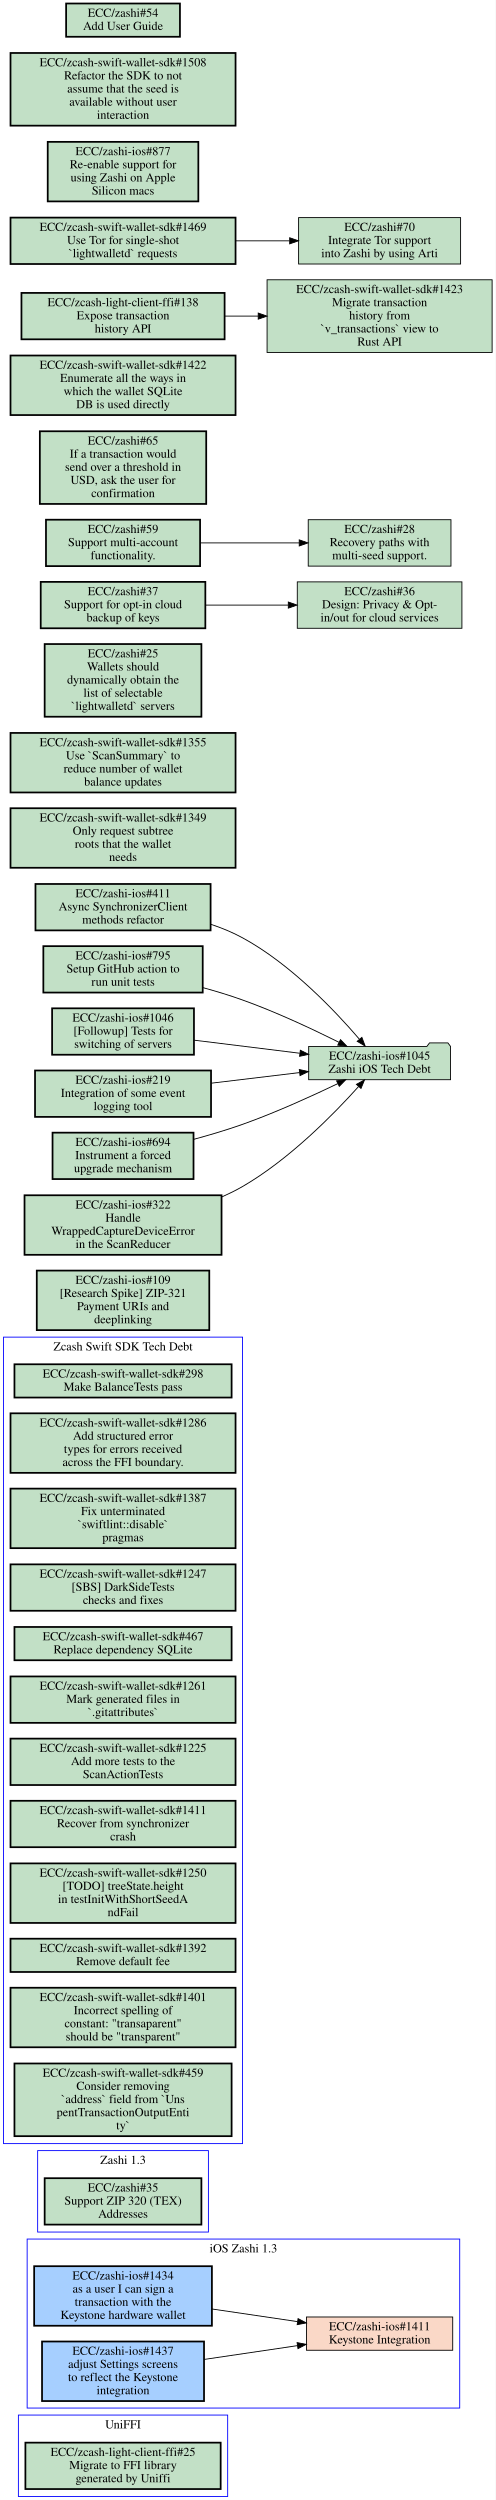
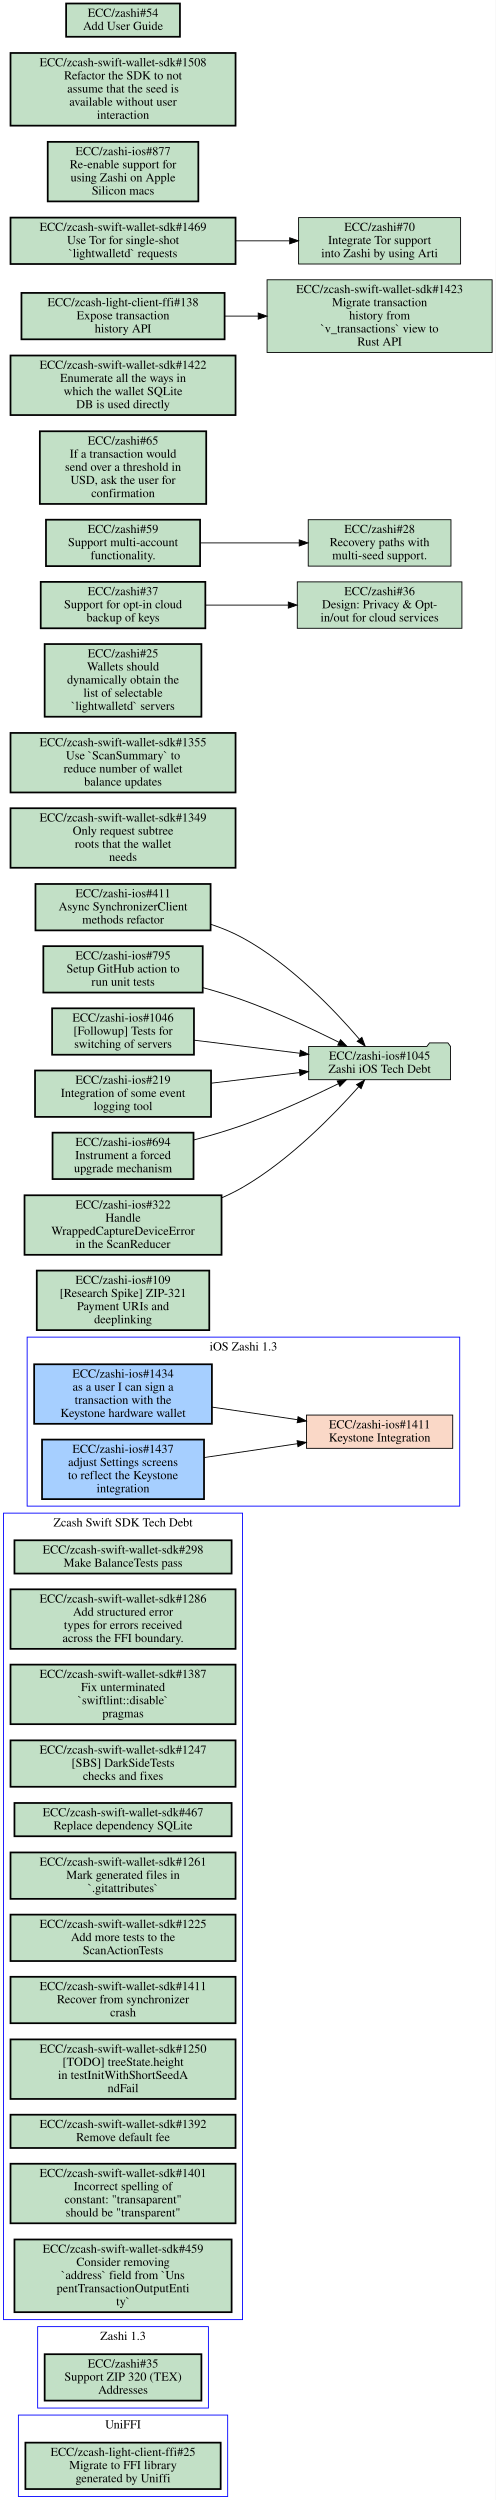
<svg xmlns="http://www.w3.org/2000/svg" xmlns:xlink="http://www.w3.org/1999/xlink" width="566pt" height="2855pt" viewBox="0.00 0.00 566.00 2855.00">
  <g id="graph0" class="graph" transform="scale(1 1) rotate(0) translate(4 2851)">
    <polygon fill="white" stroke="transparent" points="-4,4 -4,-2851 562,-2851 562,4 -4,4" />
    <g id="clust1" class="cluster">
-       <polygon fill="none" stroke="blue" points="0,-403 0,-1324 273,-1324 273,-403 0,-403" />
-       <text text-anchor="middle" x="136.5" y="-1308.8" font-family="Times,serif" font-size="14.00">Zcash Swift SDK Tech Debt</text>
+       <polygon fill="none" stroke="blue" points="27,-1131 27,-1324 521,-1324 521,-1131 27,-1131" />
+       <text text-anchor="middle" x="274" y="-1308.8" font-family="Times,serif" font-size="14.00">iOS Zashi 1.3</text>
    </g>
    <g id="clust2" class="cluster">
-       <polygon fill="none" stroke="blue" points="27,-101 27,-294 521,-294 521,-101 27,-101" />
-       <text text-anchor="middle" x="274" y="-278.8" font-family="Times,serif" font-size="14.00">iOS Zashi 1.3</text>
+       <polygon fill="none" stroke="blue" points="0,-202 0,-1123 273,-1123 273,-202 0,-202" />
+       <text text-anchor="middle" x="136.5" y="-1107.8" font-family="Times,serif" font-size="14.00">Zcash Swift SDK Tech Debt</text>
    </g>
    <g id="clust3" class="cluster">
-       <polygon fill="none" stroke="blue" points="39,-302 39,-395 234,-395 234,-302 39,-302" />
-       <text text-anchor="middle" x="136.5" y="-379.8" font-family="Times,serif" font-size="14.00">Zashi 1.3</text>
-     </g>
-     <g id="clust4" class="cluster">
      <polygon fill="none" stroke="blue" points="17,0 17,-93 256,-93 256,0 17,0" />
      <text text-anchor="middle" x="136.5" y="-77.8" font-family="Times,serif" font-size="14.00">UniFFI</text>
    </g>
-     <g id="node1" class="node open">
+     <g id="clust4" class="cluster">
+       <polygon fill="none" stroke="blue" points="39,-101 39,-194 234,-194 234,-101 39,-101" />
+       <text text-anchor="middle" x="136.5" y="-178.8" font-family="Times,serif" font-size="14.00">Zashi 1.3</text>
+     </g>
+     <g id="node1" class="node closed">
      <g id="a_node1">
-         <a xlink:href="https://github.com/Electric-Coin-Company/zcash-swift-wallet-sdk/issues/298" xlink:title="ECC/zcash-swift-wallet-sdk#298&#10;Make BalanceTests pass" target="_blank">
-           <polygon fill="#c2e0c6" stroke="black" stroke-width="2" points="260.5,-1293 12.5,-1293 12.5,-1255 260.5,-1255 260.5,-1293" />
-           <text text-anchor="middle" x="136.5" y="-1277.8" font-family="Times,serif" font-size="14.00">ECC/zcash-swift-wallet-sdk#298</text>
-           <text text-anchor="middle" x="136.5" y="-1262.8" font-family="Times,serif" font-size="14.00">Make BalanceTests pass</text>
-         </a>
-       </g>
-     </g>
-     <g id="node2" class="node open">
+         <a xlink:href="https://github.com/Electric-Coin-Company/zashi-ios/issues/1411" xlink:title="ECC/zashi-ios#1411&#10;Keystone Integration" target="_blank">
+           <polygon fill="#fad8c7" stroke="black" points="513,-1235 346,-1235 346,-1197 513,-1197 513,-1235" />
+           <text text-anchor="middle" x="429.5" y="-1219.8" font-family="Times,serif" font-size="14.00">ECC/zashi-ios#1411</text>
+           <text text-anchor="middle" x="429.5" y="-1204.8" font-family="Times,serif" font-size="14.00">Keystone Integration</text>
+         </a>
+       </g>
+     </g>
+     <g id="node2" class="node committed">
      <g id="a_node2">
-         <a xlink:href="https://github.com/Electric-Coin-Company/zcash-swift-wallet-sdk/issues/1286" xlink:title="ECC/zcash-swift-wallet-sdk#1286&#10;Add structured error&#10;types for errors received&#10;across the FFI boundary." target="_blank">
-           <polygon fill="#c2e0c6" stroke="black" stroke-width="2" points="265,-1237 8,-1237 8,-1169 265,-1169 265,-1237" />
-           <text text-anchor="middle" x="136.5" y="-1221.8" font-family="Times,serif" font-size="14.00">ECC/zcash-swift-wallet-sdk#1286</text>
-           <text text-anchor="middle" x="136.5" y="-1206.8" font-family="Times,serif" font-size="14.00">Add structured error</text>
-           <text text-anchor="middle" x="136.5" y="-1191.8" font-family="Times,serif" font-size="14.00">types for errors received</text>
-           <text text-anchor="middle" x="136.5" y="-1176.8" font-family="Times,serif" font-size="14.00">across the FFI boundary.</text>
-         </a>
-       </g>
-     </g>
-     <g id="node3" class="node open">
+         <a xlink:href="https://github.com/Electric-Coin-Company/zashi-ios/issues/1434" xlink:title="ECC/zashi-ios#1434&#10;as a user I can sign a&#10;transaction with the&#10;Keystone hardware wallet" target="_blank">
+           <polygon fill="#a6cfff" stroke="black" stroke-width="2" points="238,-1293 35,-1293 35,-1225 238,-1225 238,-1293" />
+           <text text-anchor="middle" x="136.5" y="-1277.8" font-family="Times,serif" font-size="14.00">ECC/zashi-ios#1434</text>
+           <text text-anchor="middle" x="136.5" y="-1262.8" font-family="Times,serif" font-size="14.00">as a user I can sign a</text>
+           <text text-anchor="middle" x="136.5" y="-1247.8" font-family="Times,serif" font-size="14.00">transaction with the</text>
+           <text text-anchor="middle" x="136.5" y="-1232.8" font-family="Times,serif" font-size="14.00">Keystone hardware wallet</text>
+         </a>
+       </g>
+     </g>
+     <g id="edge1" class="edge">
+       <path fill="none" stroke="black" d="M238.05,-1244.1C269.78,-1239.5 304.66,-1234.3 335.81,-1229.7" />
+       <polygon fill="black" stroke="black" points="336.41,-1233.15 345.78,-1228.2 335.37,-1226.23 336.41,-1233.15" />
+     </g>
+     <g id="node3" class="node committed">
      <g id="a_node3">
-         <a xlink:href="https://github.com/Electric-Coin-Company/zcash-swift-wallet-sdk/issues/1387" xlink:title="ECC/zcash-swift-wallet-sdk#1387&#10;Fix unterminated&#10;`swiftlint::disable`&#10;pragmas" target="_blank">
-           <polygon fill="#c2e0c6" stroke="black" stroke-width="2" points="265,-1151 8,-1151 8,-1083 265,-1083 265,-1151" />
-           <text text-anchor="middle" x="136.5" y="-1135.8" font-family="Times,serif" font-size="14.00">ECC/zcash-swift-wallet-sdk#1387</text>
-           <text text-anchor="middle" x="136.5" y="-1120.8" font-family="Times,serif" font-size="14.00">Fix unterminated</text>
-           <text text-anchor="middle" x="136.5" y="-1105.8" font-family="Times,serif" font-size="14.00">`swiftlint::disable`</text>
-           <text text-anchor="middle" x="136.5" y="-1090.8" font-family="Times,serif" font-size="14.00">pragmas</text>
-         </a>
-       </g>
+         <a xlink:href="https://github.com/Electric-Coin-Company/zashi-ios/issues/1437" xlink:title="ECC/zashi-ios#1437&#10;adjust Settings screens&#10;to reflect the Keystone&#10;integration" target="_blank">
+           <polygon fill="#a6cfff" stroke="black" stroke-width="2" points="229,-1207 44,-1207 44,-1139 229,-1139 229,-1207" />
+           <text text-anchor="middle" x="136.5" y="-1191.8" font-family="Times,serif" font-size="14.00">ECC/zashi-ios#1437</text>
+           <text text-anchor="middle" x="136.5" y="-1176.8" font-family="Times,serif" font-size="14.00">adjust Settings screens</text>
+           <text text-anchor="middle" x="136.5" y="-1161.8" font-family="Times,serif" font-size="14.00">to reflect the Keystone</text>
+           <text text-anchor="middle" x="136.5" y="-1146.8" font-family="Times,serif" font-size="14.00">integration</text>
+         </a>
+       </g>
+     </g>
+     <g id="edge2" class="edge">
+       <path fill="none" stroke="black" d="M229.17,-1186.5C263.14,-1191.6 301.66,-1197.3 335.72,-1202.3" />
+       <polygon fill="black" stroke="black" points="335.26,-1205.77 345.67,-1203.8 336.3,-1198.85 335.26,-1205.77" />
    </g>
    <g id="node4" class="node open">
      <g id="a_node4">
-         <a xlink:href="https://github.com/Electric-Coin-Company/zcash-swift-wallet-sdk/issues/1247" xlink:title="ECC/zcash-swift-wallet-sdk#1247&#10;[SBS] DarkSideTests&#10;checks and fixes" target="_blank">
-           <polygon fill="#c2e0c6" stroke="black" stroke-width="2" points="265,-1064.5 8,-1064.5 8,-1011.5 265,-1011.5 265,-1064.5" />
-           <text text-anchor="middle" x="136.5" y="-1049.3" font-family="Times,serif" font-size="14.00">ECC/zcash-swift-wallet-sdk#1247</text>
-           <text text-anchor="middle" x="136.5" y="-1034.3" font-family="Times,serif" font-size="14.00">[SBS] DarkSideTests</text>
-           <text text-anchor="middle" x="136.5" y="-1019.3" font-family="Times,serif" font-size="14.00">checks and fixes</text>
+         <a xlink:href="https://github.com/Electric-Coin-Company/zcash-swift-wallet-sdk/issues/298" xlink:title="ECC/zcash-swift-wallet-sdk#298&#10;Make BalanceTests pass" target="_blank">
+           <polygon fill="#c2e0c6" stroke="black" stroke-width="2" points="260.5,-1092 12.5,-1092 12.5,-1054 260.5,-1054 260.5,-1092" />
+           <text text-anchor="middle" x="136.5" y="-1076.8" font-family="Times,serif" font-size="14.00">ECC/zcash-swift-wallet-sdk#298</text>
+           <text text-anchor="middle" x="136.5" y="-1061.8" font-family="Times,serif" font-size="14.00">Make BalanceTests pass</text>
        </a>
      </g>
    </g>
    <g id="node5" class="node open">
      <g id="a_node5">
-         <a xlink:href="https://github.com/Electric-Coin-Company/zcash-swift-wallet-sdk/issues/467" xlink:title="ECC/zcash-swift-wallet-sdk#467&#10;Replace dependency SQLite" target="_blank">
-           <polygon fill="#c2e0c6" stroke="black" stroke-width="2" points="260.5,-993 12.5,-993 12.5,-955 260.5,-955 260.5,-993" />
-           <text text-anchor="middle" x="136.5" y="-977.8" font-family="Times,serif" font-size="14.00">ECC/zcash-swift-wallet-sdk#467</text>
-           <text text-anchor="middle" x="136.5" y="-962.8" font-family="Times,serif" font-size="14.00">Replace dependency SQLite</text>
+         <a xlink:href="https://github.com/Electric-Coin-Company/zcash-swift-wallet-sdk/issues/1286" xlink:title="ECC/zcash-swift-wallet-sdk#1286&#10;Add structured error&#10;types for errors received&#10;across the FFI boundary." target="_blank">
+           <polygon fill="#c2e0c6" stroke="black" stroke-width="2" points="265,-1036 8,-1036 8,-968 265,-968 265,-1036" />
+           <text text-anchor="middle" x="136.5" y="-1020.8" font-family="Times,serif" font-size="14.00">ECC/zcash-swift-wallet-sdk#1286</text>
+           <text text-anchor="middle" x="136.5" y="-1005.8" font-family="Times,serif" font-size="14.00">Add structured error</text>
+           <text text-anchor="middle" x="136.5" y="-990.8" font-family="Times,serif" font-size="14.00">types for errors received</text>
+           <text text-anchor="middle" x="136.5" y="-975.8" font-family="Times,serif" font-size="14.00">across the FFI boundary.</text>
        </a>
      </g>
    </g>
    <g id="node6" class="node open">
      <g id="a_node6">
-         <a xlink:href="https://github.com/Electric-Coin-Company/zcash-swift-wallet-sdk/issues/1261" xlink:title="ECC/zcash-swift-wallet-sdk#1261&#10;Mark generated files in&#10;`.gitattributes`" target="_blank">
-           <polygon fill="#c2e0c6" stroke="black" stroke-width="2" points="265,-936.5 8,-936.5 8,-883.5 265,-883.5 265,-936.5" />
-           <text text-anchor="middle" x="136.5" y="-921.3" font-family="Times,serif" font-size="14.00">ECC/zcash-swift-wallet-sdk#1261</text>
-           <text text-anchor="middle" x="136.5" y="-906.3" font-family="Times,serif" font-size="14.00">Mark generated files in</text>
-           <text text-anchor="middle" x="136.5" y="-891.3" font-family="Times,serif" font-size="14.00">`.gitattributes`</text>
+         <a xlink:href="https://github.com/Electric-Coin-Company/zcash-swift-wallet-sdk/issues/1387" xlink:title="ECC/zcash-swift-wallet-sdk#1387&#10;Fix unterminated&#10;`swiftlint::disable`&#10;pragmas" target="_blank">
+           <polygon fill="#c2e0c6" stroke="black" stroke-width="2" points="265,-950 8,-950 8,-882 265,-882 265,-950" />
+           <text text-anchor="middle" x="136.5" y="-934.8" font-family="Times,serif" font-size="14.00">ECC/zcash-swift-wallet-sdk#1387</text>
+           <text text-anchor="middle" x="136.5" y="-919.8" font-family="Times,serif" font-size="14.00">Fix unterminated</text>
+           <text text-anchor="middle" x="136.5" y="-904.8" font-family="Times,serif" font-size="14.00">`swiftlint::disable`</text>
+           <text text-anchor="middle" x="136.5" y="-889.8" font-family="Times,serif" font-size="14.00">pragmas</text>
        </a>
      </g>
    </g>
    <g id="node7" class="node open">
      <g id="a_node7">
-         <a xlink:href="https://github.com/Electric-Coin-Company/zcash-swift-wallet-sdk/issues/1225" xlink:title="ECC/zcash-swift-wallet-sdk#1225&#10;Add more tests to the&#10;ScanActionTests" target="_blank">
-           <polygon fill="#c2e0c6" stroke="black" stroke-width="2" points="265,-865.5 8,-865.5 8,-812.5 265,-812.5 265,-865.5" />
-           <text text-anchor="middle" x="136.5" y="-850.3" font-family="Times,serif" font-size="14.00">ECC/zcash-swift-wallet-sdk#1225</text>
-           <text text-anchor="middle" x="136.5" y="-835.3" font-family="Times,serif" font-size="14.00">Add more tests to the</text>
-           <text text-anchor="middle" x="136.5" y="-820.3" font-family="Times,serif" font-size="14.00">ScanActionTests</text>
+         <a xlink:href="https://github.com/Electric-Coin-Company/zcash-swift-wallet-sdk/issues/1247" xlink:title="ECC/zcash-swift-wallet-sdk#1247&#10;[SBS] DarkSideTests&#10;checks and fixes" target="_blank">
+           <polygon fill="#c2e0c6" stroke="black" stroke-width="2" points="265,-863.5 8,-863.5 8,-810.5 265,-810.5 265,-863.5" />
+           <text text-anchor="middle" x="136.5" y="-848.3" font-family="Times,serif" font-size="14.00">ECC/zcash-swift-wallet-sdk#1247</text>
+           <text text-anchor="middle" x="136.5" y="-833.3" font-family="Times,serif" font-size="14.00">[SBS] DarkSideTests</text>
+           <text text-anchor="middle" x="136.5" y="-818.3" font-family="Times,serif" font-size="14.00">checks and fixes</text>
        </a>
      </g>
    </g>
    <g id="node8" class="node open">
      <g id="a_node8">
-         <a xlink:href="https://github.com/Electric-Coin-Company/zcash-swift-wallet-sdk/issues/1411" xlink:title="ECC/zcash-swift-wallet-sdk#1411&#10;Recover from synchronizer&#10;crash" target="_blank">
-           <polygon fill="#c2e0c6" stroke="black" stroke-width="2" points="265,-794.5 8,-794.5 8,-741.5 265,-741.5 265,-794.5" />
-           <text text-anchor="middle" x="136.5" y="-779.3" font-family="Times,serif" font-size="14.00">ECC/zcash-swift-wallet-sdk#1411</text>
-           <text text-anchor="middle" x="136.5" y="-764.3" font-family="Times,serif" font-size="14.00">Recover from synchronizer</text>
-           <text text-anchor="middle" x="136.5" y="-749.3" font-family="Times,serif" font-size="14.00">crash</text>
+         <a xlink:href="https://github.com/Electric-Coin-Company/zcash-swift-wallet-sdk/issues/467" xlink:title="ECC/zcash-swift-wallet-sdk#467&#10;Replace dependency SQLite" target="_blank">
+           <polygon fill="#c2e0c6" stroke="black" stroke-width="2" points="260.5,-792 12.5,-792 12.5,-754 260.5,-754 260.5,-792" />
+           <text text-anchor="middle" x="136.5" y="-776.8" font-family="Times,serif" font-size="14.00">ECC/zcash-swift-wallet-sdk#467</text>
+           <text text-anchor="middle" x="136.5" y="-761.8" font-family="Times,serif" font-size="14.00">Replace dependency SQLite</text>
        </a>
      </g>
    </g>
    <g id="node9" class="node open">
      <g id="a_node9">
-         <a xlink:href="https://github.com/Electric-Coin-Company/zcash-swift-wallet-sdk/issues/1250" xlink:title="ECC/zcash-swift-wallet-sdk#1250&#10;[TODO] treeState.height&#10;in testInitWithShortSeedA&#10;ndFail" target="_blank">
-           <polygon fill="#c2e0c6" stroke="black" stroke-width="2" points="265,-723 8,-723 8,-655 265,-655 265,-723" />
-           <text text-anchor="middle" x="136.5" y="-707.8" font-family="Times,serif" font-size="14.00">ECC/zcash-swift-wallet-sdk#1250</text>
-           <text text-anchor="middle" x="136.5" y="-692.8" font-family="Times,serif" font-size="14.00">[TODO] treeState.height</text>
-           <text text-anchor="middle" x="136.5" y="-677.8" font-family="Times,serif" font-size="14.00">in testInitWithShortSeedA</text>
-           <text text-anchor="middle" x="136.5" y="-662.8" font-family="Times,serif" font-size="14.00">ndFail</text>
+         <a xlink:href="https://github.com/Electric-Coin-Company/zcash-swift-wallet-sdk/issues/1261" xlink:title="ECC/zcash-swift-wallet-sdk#1261&#10;Mark generated files in&#10;`.gitattributes`" target="_blank">
+           <polygon fill="#c2e0c6" stroke="black" stroke-width="2" points="265,-735.5 8,-735.5 8,-682.5 265,-682.5 265,-735.5" />
+           <text text-anchor="middle" x="136.5" y="-720.3" font-family="Times,serif" font-size="14.00">ECC/zcash-swift-wallet-sdk#1261</text>
+           <text text-anchor="middle" x="136.5" y="-705.3" font-family="Times,serif" font-size="14.00">Mark generated files in</text>
+           <text text-anchor="middle" x="136.5" y="-690.3" font-family="Times,serif" font-size="14.00">`.gitattributes`</text>
        </a>
      </g>
    </g>
    <g id="node10" class="node open">
      <g id="a_node10">
-         <a xlink:href="https://github.com/Electric-Coin-Company/zcash-swift-wallet-sdk/issues/1392" xlink:title="ECC/zcash-swift-wallet-sdk#1392&#10;Remove default fee" target="_blank">
-           <polygon fill="#c2e0c6" stroke="black" stroke-width="2" points="265,-637 8,-637 8,-599 265,-599 265,-637" />
-           <text text-anchor="middle" x="136.5" y="-621.8" font-family="Times,serif" font-size="14.00">ECC/zcash-swift-wallet-sdk#1392</text>
-           <text text-anchor="middle" x="136.5" y="-606.8" font-family="Times,serif" font-size="14.00">Remove default fee</text>
+         <a xlink:href="https://github.com/Electric-Coin-Company/zcash-swift-wallet-sdk/issues/1225" xlink:title="ECC/zcash-swift-wallet-sdk#1225&#10;Add more tests to the&#10;ScanActionTests" target="_blank">
+           <polygon fill="#c2e0c6" stroke="black" stroke-width="2" points="265,-664.5 8,-664.5 8,-611.5 265,-611.5 265,-664.5" />
+           <text text-anchor="middle" x="136.5" y="-649.3" font-family="Times,serif" font-size="14.00">ECC/zcash-swift-wallet-sdk#1225</text>
+           <text text-anchor="middle" x="136.5" y="-634.3" font-family="Times,serif" font-size="14.00">Add more tests to the</text>
+           <text text-anchor="middle" x="136.5" y="-619.3" font-family="Times,serif" font-size="14.00">ScanActionTests</text>
        </a>
      </g>
    </g>
    <g id="node11" class="node open">
      <g id="a_node11">
-         <a xlink:href="https://github.com/Electric-Coin-Company/zcash-swift-wallet-sdk/issues/1401" xlink:title="ECC/zcash-swift-wallet-sdk#1401&#10;Incorrect spelling of&#10;constant: &quot;transaparent&quot;&#10;should be &quot;transparent&quot;" target="_blank">
-           <polygon fill="#c2e0c6" stroke="black" stroke-width="2" points="265,-581 8,-581 8,-513 265,-513 265,-581" />
-           <text text-anchor="middle" x="136.5" y="-565.8" font-family="Times,serif" font-size="14.00">ECC/zcash-swift-wallet-sdk#1401</text>
-           <text text-anchor="middle" x="136.5" y="-550.8" font-family="Times,serif" font-size="14.00">Incorrect spelling of</text>
-           <text text-anchor="middle" x="136.5" y="-535.8" font-family="Times,serif" font-size="14.00">constant: "transaparent"</text>
-           <text text-anchor="middle" x="136.5" y="-520.8" font-family="Times,serif" font-size="14.00">should be "transparent"</text>
+         <a xlink:href="https://github.com/Electric-Coin-Company/zcash-swift-wallet-sdk/issues/1411" xlink:title="ECC/zcash-swift-wallet-sdk#1411&#10;Recover from synchronizer&#10;crash" target="_blank">
+           <polygon fill="#c2e0c6" stroke="black" stroke-width="2" points="265,-593.5 8,-593.5 8,-540.5 265,-540.5 265,-593.5" />
+           <text text-anchor="middle" x="136.5" y="-578.3" font-family="Times,serif" font-size="14.00">ECC/zcash-swift-wallet-sdk#1411</text>
+           <text text-anchor="middle" x="136.5" y="-563.3" font-family="Times,serif" font-size="14.00">Recover from synchronizer</text>
+           <text text-anchor="middle" x="136.5" y="-548.3" font-family="Times,serif" font-size="14.00">crash</text>
        </a>
      </g>
    </g>
    <g id="node12" class="node open">
      <g id="a_node12">
+         <a xlink:href="https://github.com/Electric-Coin-Company/zcash-swift-wallet-sdk/issues/1250" xlink:title="ECC/zcash-swift-wallet-sdk#1250&#10;[TODO] treeState.height&#10;in testInitWithShortSeedA&#10;ndFail" target="_blank">
+           <polygon fill="#c2e0c6" stroke="black" stroke-width="2" points="265,-522 8,-522 8,-454 265,-454 265,-522" />
+           <text text-anchor="middle" x="136.5" y="-506.8" font-family="Times,serif" font-size="14.00">ECC/zcash-swift-wallet-sdk#1250</text>
+           <text text-anchor="middle" x="136.5" y="-491.8" font-family="Times,serif" font-size="14.00">[TODO] treeState.height</text>
+           <text text-anchor="middle" x="136.5" y="-476.8" font-family="Times,serif" font-size="14.00">in testInitWithShortSeedA</text>
+           <text text-anchor="middle" x="136.5" y="-461.8" font-family="Times,serif" font-size="14.00">ndFail</text>
+         </a>
+       </g>
+     </g>
+     <g id="node13" class="node open">
+       <g id="a_node13">
+         <a xlink:href="https://github.com/Electric-Coin-Company/zcash-swift-wallet-sdk/issues/1392" xlink:title="ECC/zcash-swift-wallet-sdk#1392&#10;Remove default fee" target="_blank">
+           <polygon fill="#c2e0c6" stroke="black" stroke-width="2" points="265,-436 8,-436 8,-398 265,-398 265,-436" />
+           <text text-anchor="middle" x="136.5" y="-420.8" font-family="Times,serif" font-size="14.00">ECC/zcash-swift-wallet-sdk#1392</text>
+           <text text-anchor="middle" x="136.5" y="-405.8" font-family="Times,serif" font-size="14.00">Remove default fee</text>
+         </a>
+       </g>
+     </g>
+     <g id="node14" class="node open">
+       <g id="a_node14">
+         <a xlink:href="https://github.com/Electric-Coin-Company/zcash-swift-wallet-sdk/issues/1401" xlink:title="ECC/zcash-swift-wallet-sdk#1401&#10;Incorrect spelling of&#10;constant: &quot;transaparent&quot;&#10;should be &quot;transparent&quot;" target="_blank">
+           <polygon fill="#c2e0c6" stroke="black" stroke-width="2" points="265,-380 8,-380 8,-312 265,-312 265,-380" />
+           <text text-anchor="middle" x="136.5" y="-364.8" font-family="Times,serif" font-size="14.00">ECC/zcash-swift-wallet-sdk#1401</text>
+           <text text-anchor="middle" x="136.5" y="-349.8" font-family="Times,serif" font-size="14.00">Incorrect spelling of</text>
+           <text text-anchor="middle" x="136.5" y="-334.8" font-family="Times,serif" font-size="14.00">constant: "transaparent"</text>
+           <text text-anchor="middle" x="136.5" y="-319.8" font-family="Times,serif" font-size="14.00">should be "transparent"</text>
+         </a>
+       </g>
+     </g>
+     <g id="node15" class="node open">
+       <g id="a_node15">
        <a xlink:href="https://github.com/Electric-Coin-Company/zcash-swift-wallet-sdk/issues/459" xlink:title="ECC/zcash-swift-wallet-sdk#459&#10;Consider removing&#10;`address` field from `Uns&#10;pentTransactionOutputEnti&#10;ty`" target="_blank">
-           <polygon fill="#c2e0c6" stroke="black" stroke-width="2" points="260.5,-494.5 12.5,-494.5 12.5,-411.5 260.5,-411.5 260.5,-494.5" />
-           <text text-anchor="middle" x="136.5" y="-479.3" font-family="Times,serif" font-size="14.00">ECC/zcash-swift-wallet-sdk#459</text>
-           <text text-anchor="middle" x="136.5" y="-464.3" font-family="Times,serif" font-size="14.00">Consider removing</text>
-           <text text-anchor="middle" x="136.5" y="-449.3" font-family="Times,serif" font-size="14.00">`address` field from `Uns</text>
-           <text text-anchor="middle" x="136.5" y="-434.3" font-family="Times,serif" font-size="14.00">pentTransactionOutputEnti</text>
-           <text text-anchor="middle" x="136.5" y="-419.3" font-family="Times,serif" font-size="14.00">ty`</text>
-         </a>
-       </g>
-     </g>
-     <g id="node13" class="node closed">
-       <g id="a_node13">
-         <a xlink:href="https://github.com/Electric-Coin-Company/zashi-ios/issues/1411" xlink:title="ECC/zashi-ios#1411&#10;Keystone Integration" target="_blank">
-           <polygon fill="#fad8c7" stroke="black" points="513,-205 346,-205 346,-167 513,-167 513,-205" />
-           <text text-anchor="middle" x="429.5" y="-189.8" font-family="Times,serif" font-size="14.00">ECC/zashi-ios#1411</text>
-           <text text-anchor="middle" x="429.5" y="-174.8" font-family="Times,serif" font-size="14.00">Keystone Integration</text>
-         </a>
-       </g>
-     </g>
-     <g id="node14" class="node committed">
-       <g id="a_node14">
-         <a xlink:href="https://github.com/Electric-Coin-Company/zashi-ios/issues/1434" xlink:title="ECC/zashi-ios#1434&#10;as a user I can sign a&#10;transaction with the&#10;Keystone hardware wallet" target="_blank">
-           <polygon fill="#a6cfff" stroke="black" stroke-width="2" points="238,-263 35,-263 35,-195 238,-195 238,-263" />
-           <text text-anchor="middle" x="136.5" y="-247.8" font-family="Times,serif" font-size="14.00">ECC/zashi-ios#1434</text>
-           <text text-anchor="middle" x="136.5" y="-232.8" font-family="Times,serif" font-size="14.00">as a user I can sign a</text>
-           <text text-anchor="middle" x="136.5" y="-217.8" font-family="Times,serif" font-size="14.00">transaction with the</text>
-           <text text-anchor="middle" x="136.5" y="-202.8" font-family="Times,serif" font-size="14.00">Keystone hardware wallet</text>
-         </a>
-       </g>
-     </g>
-     <g id="edge1" class="edge">
-       <path fill="none" stroke="black" d="M238.05,-214.14C269.78,-209.45 304.66,-204.3 335.81,-199.7" />
-       <polygon fill="black" stroke="black" points="336.4,-203.15 345.78,-198.22 335.37,-196.23 336.4,-203.15" />
-     </g>
-     <g id="node15" class="node committed">
-       <g id="a_node15">
-         <a xlink:href="https://github.com/Electric-Coin-Company/zashi-ios/issues/1437" xlink:title="ECC/zashi-ios#1437&#10;adjust Settings screens&#10;to reflect the Keystone&#10;integration" target="_blank">
-           <polygon fill="#a6cfff" stroke="black" stroke-width="2" points="229,-177 44,-177 44,-109 229,-109 229,-177" />
-           <text text-anchor="middle" x="136.5" y="-161.8" font-family="Times,serif" font-size="14.00">ECC/zashi-ios#1437</text>
-           <text text-anchor="middle" x="136.5" y="-146.8" font-family="Times,serif" font-size="14.00">adjust Settings screens</text>
-           <text text-anchor="middle" x="136.5" y="-131.8" font-family="Times,serif" font-size="14.00">to reflect the Keystone</text>
-           <text text-anchor="middle" x="136.5" y="-116.8" font-family="Times,serif" font-size="14.00">integration</text>
-         </a>
-       </g>
-     </g>
-     <g id="edge2" class="edge">
-       <path fill="none" stroke="black" d="M229.17,-156.55C263.14,-161.57 301.66,-167.26 335.72,-172.29" />
-       <polygon fill="black" stroke="black" points="335.27,-175.76 345.67,-173.76 336.29,-168.84 335.27,-175.76" />
+           <polygon fill="#c2e0c6" stroke="black" stroke-width="2" points="260.5,-293.5 12.5,-293.5 12.5,-210.5 260.5,-210.5 260.5,-293.5" />
+           <text text-anchor="middle" x="136.5" y="-278.3" font-family="Times,serif" font-size="14.00">ECC/zcash-swift-wallet-sdk#459</text>
+           <text text-anchor="middle" x="136.5" y="-263.3" font-family="Times,serif" font-size="14.00">Consider removing</text>
+           <text text-anchor="middle" x="136.5" y="-248.3" font-family="Times,serif" font-size="14.00">`address` field from `Uns</text>
+           <text text-anchor="middle" x="136.5" y="-233.3" font-family="Times,serif" font-size="14.00">pentTransactionOutputEnti</text>
+           <text text-anchor="middle" x="136.5" y="-218.3" font-family="Times,serif" font-size="14.00">ty`</text>
+         </a>
+       </g>
    </g>
    <g id="node16" class="node open">
      <g id="a_node16">
-         <a xlink:href="https://github.com/Electric-Coin-Company/zashi/issues/35" xlink:title="ECC/zashi#35&#10;Support ZIP 320 (TEX)&#10;Addresses" target="_blank">
-           <polygon fill="#c2e0c6" stroke="black" stroke-width="2" points="226,-363.5 47,-363.5 47,-310.5 226,-310.5 226,-363.5" />
-           <text text-anchor="middle" x="136.5" y="-348.3" font-family="Times,serif" font-size="14.00">ECC/zashi#35</text>
-           <text text-anchor="middle" x="136.5" y="-333.3" font-family="Times,serif" font-size="14.00">Support ZIP 320 (TEX)</text>
-           <text text-anchor="middle" x="136.5" y="-318.3" font-family="Times,serif" font-size="14.00">Addresses</text>
-         </a>
-       </g>
-     </g>
-     <g id="node17" class="node open">
-       <g id="a_node17">
        <a xlink:href="https://github.com/Electric-Coin-Company/zcash-light-client-ffi/issues/25" xlink:title="ECC/zcash-light-client-ffi#25&#10;Migrate to FFI library&#10;generated by Uniffi" target="_blank">
          <polygon fill="#c2e0c6" stroke="black" stroke-width="2" points="248,-61.5 25,-61.5 25,-8.5 248,-8.5 248,-61.5" />
          <text text-anchor="middle" x="136.5" y="-46.3" font-family="Times,serif" font-size="14.00">ECC/zcash-light-client-ffi#25</text>
          <text text-anchor="middle" x="136.5" y="-31.3" font-family="Times,serif" font-size="14.00">Migrate to FFI library</text>
          <text text-anchor="middle" x="136.5" y="-16.3" font-family="Times,serif" font-size="14.00">generated by Uniffi</text>
+         </a>
+       </g>
+     </g>
+     <g id="node17" class="node open">
+       <g id="a_node17">
+         <a xlink:href="https://github.com/Electric-Coin-Company/zashi/issues/35" xlink:title="ECC/zashi#35&#10;Support ZIP 320 (TEX)&#10;Addresses" target="_blank">
+           <polygon fill="#c2e0c6" stroke="black" stroke-width="2" points="226,-162.5 47,-162.5 47,-109.5 226,-109.5 226,-162.5" />
+           <text text-anchor="middle" x="136.5" y="-147.3" font-family="Times,serif" font-size="14.00">ECC/zashi#35</text>
+           <text text-anchor="middle" x="136.5" y="-132.3" font-family="Times,serif" font-size="14.00">Support ZIP 320 (TEX)</text>
+           <text text-anchor="middle" x="136.5" y="-117.3" font-family="Times,serif" font-size="14.00">Addresses</text>
        </a>
      </g>
    </g>
    <g id="node18" class="node open">
      <g id="a_node18">
        <a xlink:href="https://github.com/Electric-Coin-Company/zashi-ios/issues/109" xlink:title="ECC/zashi-ios#109&#10;[Research Spike] ZIP-321&#10;Payment URIs and&#10;deeplinking" target="_blank">
          <polygon fill="#c2e0c6" stroke="black" stroke-width="2" points="235,-1400 38,-1400 38,-1332 235,-1332 235,-1400" />
          <text text-anchor="middle" x="136.5" y="-1384.8" font-family="Times,serif" font-size="14.00">ECC/zashi-ios#109</text>
          <text text-anchor="middle" x="136.5" y="-1369.8" font-family="Times,serif" font-size="14.00">[Research Spike] ZIP-321</text>
          <text text-anchor="middle" x="136.5" y="-1354.8" font-family="Times,serif" font-size="14.00">Payment URIs and</text>
          <text text-anchor="middle" x="136.5" y="-1339.8" font-family="Times,serif" font-size="14.00">deeplinking</text>
        </a>
      </g>
    </g>
    <g id="node19" class="node open">
      <g id="a_node19">
        <a xlink:href="https://github.com/Electric-Coin-Company/zashi-ios/issues/411" xlink:title="ECC/zashi-ios#411&#10;Async SynchronizerClient&#10;methods refactor" target="_blank">
          <polygon fill="#c2e0c6" stroke="black" stroke-width="2" points="236.5,-1841.5 36.5,-1841.5 36.5,-1788.5 236.5,-1788.5 236.5,-1841.5" />
          <text text-anchor="middle" x="136.5" y="-1826.3" font-family="Times,serif" font-size="14.00">ECC/zashi-ios#411</text>
          <text text-anchor="middle" x="136.5" y="-1811.3" font-family="Times,serif" font-size="14.00">Async SynchronizerClient</text>
          <text text-anchor="middle" x="136.5" y="-1796.3" font-family="Times,serif" font-size="14.00">methods refactor</text>
        </a>
      </g>
    </g>
    <g id="node20" class="node open">
      <g id="a_node20">
        <a xlink:href="https://github.com/Electric-Coin-Company/zashi-ios/issues/1045" xlink:title="ECC/zashi-ios#1045&#10;Zashi iOS Tech Debt" target="_blank">
          <polygon fill="#c2e0c6" stroke="black" points="510.5,-1656 507.5,-1660 486.5,-1660 483.5,-1656 348.5,-1656 348.5,-1618 510.5,-1618 510.5,-1656" />
          <text text-anchor="middle" x="429.5" y="-1640.8" font-family="Times,serif" font-size="14.00">ECC/zashi-ios#1045</text>
          <text text-anchor="middle" x="429.5" y="-1625.8" font-family="Times,serif" font-size="14.00">Zashi iOS Tech Debt</text>
        </a>
      </g>
    </g>
    <g id="edge3" class="edge">
      <path fill="none" stroke="black" d="M236.64,-1795.5C249.25,-1791.3 261.69,-1786.2 273,-1780 327.95,-1750.1 378.7,-1696.6 406.46,-1664.2" />
      <polygon fill="black" stroke="black" points="409.26,-1666.31 413.01,-1656.4 403.9,-1661.81 409.26,-1666.31" />
    </g>
    <g id="node21" class="node open">
      <g id="a_node21">
        <a xlink:href="https://github.com/Electric-Coin-Company/zashi-ios/issues/795" xlink:title="ECC/zashi-ios#795&#10;Setup GitHub action to&#10;run unit tests" target="_blank">
          <polygon fill="#c2e0c6" stroke="black" stroke-width="2" points="227.5,-1770.5 45.5,-1770.5 45.5,-1717.5 227.5,-1717.5 227.5,-1770.5" />
          <text text-anchor="middle" x="136.5" y="-1755.3" font-family="Times,serif" font-size="14.00">ECC/zashi-ios#795</text>
          <text text-anchor="middle" x="136.5" y="-1740.3" font-family="Times,serif" font-size="14.00">Setup GitHub action to</text>
          <text text-anchor="middle" x="136.5" y="-1725.3" font-family="Times,serif" font-size="14.00">run unit tests</text>
        </a>
      </g>
    </g>
    <g id="edge4" class="edge">
      <path fill="none" stroke="black" d="M227.84,-1723.1C243.06,-1718.9 258.59,-1714.2 273,-1709 311.08,-1695.4 352.57,-1675.9 383.1,-1660.7" />
      <polygon fill="black" stroke="black" points="384.86,-1663.73 392.21,-1656.1 381.71,-1657.48 384.86,-1663.73" />
    </g>
    <g id="node22" class="node open">
      <g id="a_node22">
        <a xlink:href="https://github.com/Electric-Coin-Company/zcash-swift-wallet-sdk/issues/1349" xlink:title="ECC/zcash-swift-wallet-sdk#1349&#10;Only request subtree&#10;roots that the wallet&#10;needs" target="_blank">
          <polygon fill="#c2e0c6" stroke="black" stroke-width="2" points="265,-1928 8,-1928 8,-1860 265,-1860 265,-1928" />
          <text text-anchor="middle" x="136.5" y="-1912.8" font-family="Times,serif" font-size="14.00">ECC/zcash-swift-wallet-sdk#1349</text>
          <text text-anchor="middle" x="136.5" y="-1897.8" font-family="Times,serif" font-size="14.00">Only request subtree</text>
          <text text-anchor="middle" x="136.5" y="-1882.8" font-family="Times,serif" font-size="14.00">roots that the wallet</text>
          <text text-anchor="middle" x="136.5" y="-1867.8" font-family="Times,serif" font-size="14.00">needs</text>
        </a>
      </g>
    </g>
    <g id="node23" class="node open">
      <g id="a_node23">
        <a xlink:href="https://github.com/Electric-Coin-Company/zcash-swift-wallet-sdk/issues/1355" xlink:title="ECC/zcash-swift-wallet-sdk#1355&#10;Use `ScanSummary` to&#10;reduce number of wallet&#10;balance updates" target="_blank">
          <polygon fill="#c2e0c6" stroke="black" stroke-width="2" points="265,-2014 8,-2014 8,-1946 265,-1946 265,-2014" />
          <text text-anchor="middle" x="136.5" y="-1998.8" font-family="Times,serif" font-size="14.00">ECC/zcash-swift-wallet-sdk#1355</text>
          <text text-anchor="middle" x="136.5" y="-1983.8" font-family="Times,serif" font-size="14.00">Use `ScanSummary` to</text>
          <text text-anchor="middle" x="136.5" y="-1968.8" font-family="Times,serif" font-size="14.00">reduce number of wallet</text>
          <text text-anchor="middle" x="136.5" y="-1953.8" font-family="Times,serif" font-size="14.00">balance updates</text>
        </a>
      </g>
    </g>
    <g id="node24" class="node open">
      <g id="a_node24">
        <a xlink:href="https://github.com/Electric-Coin-Company/zashi-ios/issues/1046" xlink:title="ECC/zashi-ios#1046&#10;[Followup] Tests for&#10;switching of servers" target="_blank">
          <polygon fill="#c2e0c6" stroke="black" stroke-width="2" points="217.5,-1699.5 55.5,-1699.5 55.5,-1646.5 217.5,-1646.5 217.5,-1699.5" />
          <text text-anchor="middle" x="136.5" y="-1684.3" font-family="Times,serif" font-size="14.00">ECC/zashi-ios#1046</text>
          <text text-anchor="middle" x="136.5" y="-1669.3" font-family="Times,serif" font-size="14.00">[Followup] Tests for</text>
          <text text-anchor="middle" x="136.5" y="-1654.3" font-family="Times,serif" font-size="14.00">switching of servers</text>
        </a>
      </g>
    </g>
    <g id="edge5" class="edge">
      <path fill="none" stroke="black" d="M217.79,-1663.1C255.16,-1658.4 299.77,-1652.9 338.3,-1648.2" />
      <polygon fill="black" stroke="black" points="338.99,-1651.64 348.47,-1646.9 338.11,-1644.7 338.99,-1651.64" />
    </g>
    <g id="node25" class="node open">
      <g id="a_node25">
        <a xlink:href="https://github.com/Electric-Coin-Company/zashi/issues/25" xlink:title="ECC/zashi#25&#10;Wallets should&#10;dynamically obtain the&#10;list of selectable&#10;`lightwalletd` servers" target="_blank">
          <polygon fill="#c2e0c6" stroke="black" stroke-width="2" points="226,-2115.5 47,-2115.5 47,-2032.5 226,-2032.5 226,-2115.5" />
          <text text-anchor="middle" x="136.5" y="-2100.3" font-family="Times,serif" font-size="14.00">ECC/zashi#25</text>
          <text text-anchor="middle" x="136.5" y="-2085.3" font-family="Times,serif" font-size="14.00">Wallets should</text>
          <text text-anchor="middle" x="136.5" y="-2070.3" font-family="Times,serif" font-size="14.00">dynamically obtain the</text>
          <text text-anchor="middle" x="136.5" y="-2055.3" font-family="Times,serif" font-size="14.00">list of selectable</text>
          <text text-anchor="middle" x="136.5" y="-2040.3" font-family="Times,serif" font-size="14.00">`lightwalletd` servers</text>
        </a>
      </g>
    </g>
    <g id="node26" class="node open">
      <g id="a_node26">
        <a xlink:href="https://github.com/Electric-Coin-Company/zashi/issues/37" xlink:title="ECC/zashi#37&#10;Support for opt-in cloud&#10;backup of keys" target="_blank">
          <polygon fill="#c2e0c6" stroke="black" stroke-width="2" points="230.5,-2186.5 42.5,-2186.5 42.5,-2133.5 230.5,-2133.5 230.5,-2186.5" />
          <text text-anchor="middle" x="136.5" y="-2171.3" font-family="Times,serif" font-size="14.00">ECC/zashi#37</text>
          <text text-anchor="middle" x="136.5" y="-2156.3" font-family="Times,serif" font-size="14.00">Support for opt-in cloud</text>
          <text text-anchor="middle" x="136.5" y="-2141.3" font-family="Times,serif" font-size="14.00">backup of keys</text>
        </a>
      </g>
    </g>
    <g id="node27" class="node open">
      <g id="a_node27">
        <a xlink:href="https://github.com/Electric-Coin-Company/zashi/issues/36" xlink:title="ECC/zashi#36&#10;Design: Privacy &amp; Opt-&#10;in/out for cloud services" target="_blank">
          <polygon fill="#c2e0c6" stroke="black" points="523.5,-2186.5 335.5,-2186.5 335.5,-2133.5 523.5,-2133.5 523.5,-2186.5" />
          <text text-anchor="middle" x="429.5" y="-2171.3" font-family="Times,serif" font-size="14.00">ECC/zashi#36</text>
          <text text-anchor="middle" x="429.5" y="-2156.3" font-family="Times,serif" font-size="14.00">Design: Privacy &amp; Opt-</text>
          <text text-anchor="middle" x="429.5" y="-2141.3" font-family="Times,serif" font-size="14.00">in/out for cloud services</text>
        </a>
      </g>
    </g>
    <g id="edge6" class="edge">
      <path fill="none" stroke="black" d="M230.77,-2160C260.8,-2160 294.24,-2160 324.95,-2160" />
      <polygon fill="black" stroke="black" points="325.25,-2163.5 335.25,-2160 325.25,-2156.5 325.25,-2163.5" />
    </g>
    <g id="node28" class="node open">
      <g id="a_node28">
        <a xlink:href="https://github.com/Electric-Coin-Company/zashi-ios/issues/219" xlink:title="ECC/zashi-ios#219&#10;Integration of some event&#10;logging tool" target="_blank">
          <polygon fill="#c2e0c6" stroke="black" stroke-width="2" points="237,-1628.5 36,-1628.5 36,-1575.5 237,-1575.5 237,-1628.5" />
          <text text-anchor="middle" x="136.5" y="-1613.3" font-family="Times,serif" font-size="14.00">ECC/zashi-ios#219</text>
          <text text-anchor="middle" x="136.5" y="-1598.3" font-family="Times,serif" font-size="14.00">Integration of some event</text>
          <text text-anchor="middle" x="136.5" y="-1583.3" font-family="Times,serif" font-size="14.00">logging tool</text>
        </a>
      </g>
    </g>
    <g id="edge7" class="edge">
      <path fill="none" stroke="black" d="M237.24,-1614C269.9,-1617.9 305.99,-1622.3 337.93,-1626.1" />
      <polygon fill="black" stroke="black" points="337.81,-1629.61 348.15,-1627.3 338.63,-1622.66 337.81,-1629.61" />
    </g>
    <g id="node29" class="node open">
      <g id="a_node29">
        <a xlink:href="https://github.com/Electric-Coin-Company/zashi-ios/issues/694" xlink:title="ECC/zashi-ios#694&#10;Instrument a forced&#10;upgrade mechanism" target="_blank">
          <polygon fill="#c2e0c6" stroke="black" stroke-width="2" points="217,-1557.5 56,-1557.5 56,-1504.5 217,-1504.5 217,-1557.5" />
          <text text-anchor="middle" x="136.5" y="-1542.3" font-family="Times,serif" font-size="14.00">ECC/zashi-ios#694</text>
          <text text-anchor="middle" x="136.5" y="-1527.3" font-family="Times,serif" font-size="14.00">Instrument a forced</text>
          <text text-anchor="middle" x="136.5" y="-1512.3" font-family="Times,serif" font-size="14.00">upgrade mechanism</text>
        </a>
      </g>
    </g>
    <g id="edge8" class="edge">
-       <path fill="none" stroke="black" d="M217.34,-1549.9C235.79,-1554.9 255.22,-1560.7 273,-1567 310.42,-1580.3 351.31,-1598.9 381.77,-1613.5" />
-       <polygon fill="black" stroke="black" points="380.35,-1616.7 390.87,-1618 383.46,-1610.43 380.35,-1616.7" />
+       <path fill="none" stroke="black" d="M217.02,-1549.1C235.58,-1553.9 255.14,-1559.7 273,-1566 310.77,-1579.4 351.96,-1598.4 382.45,-1613.4" />
+       <polygon fill="black" stroke="black" points="381.04,-1616.61 391.56,-1617.9 384.14,-1610.33 381.04,-1616.61" />
    </g>
    <g id="node30" class="node open">
      <g id="a_node30">
        <a xlink:href="https://github.com/Electric-Coin-Company/zashi-ios/issues/322" xlink:title="ECC/zashi-ios#322&#10;Handle&#10;WrappedCaptureDeviceError&#10;in the ScanReducer" target="_blank">
          <polygon fill="#c2e0c6" stroke="black" stroke-width="2" points="249,-1486 24,-1486 24,-1418 249,-1418 249,-1486" />
          <text text-anchor="middle" x="136.5" y="-1470.8" font-family="Times,serif" font-size="14.00">ECC/zashi-ios#322</text>
          <text text-anchor="middle" x="136.5" y="-1455.8" font-family="Times,serif" font-size="14.00">Handle</text>
          <text text-anchor="middle" x="136.5" y="-1440.8" font-family="Times,serif" font-size="14.00">WrappedCaptureDeviceError</text>
          <text text-anchor="middle" x="136.5" y="-1425.8" font-family="Times,serif" font-size="14.00">in the ScanReducer</text>
        </a>
      </g>
    </g>
    <g id="edge9" class="edge">
-       <path fill="none" stroke="black" d="M249.35,-1484.1C257.54,-1487.7 265.51,-1491.7 273,-1496 326.48,-1527 377.36,-1578.8 405.6,-1610.3" />
-       <polygon fill="black" stroke="black" points="403.02,-1612.67 412.29,-1617.8 408.25,-1608.01 403.02,-1612.67" />
+       <path fill="none" stroke="black" d="M249.02,-1483C257.32,-1486.6 265.41,-1490.6 273,-1495 326.7,-1526 377.51,-1578.3 405.68,-1610" />
+       <polygon fill="black" stroke="black" points="403.12,-1612.39 412.34,-1617.6 408.38,-1607.77 403.12,-1612.39" />
    </g>
    <g id="node31" class="node open">
      <g id="a_node31">
        <a xlink:href="https://github.com/Electric-Coin-Company/zashi/issues/59" xlink:title="ECC/zashi#59&#10;Support multi-account&#10;functionality." target="_blank">
          <polygon fill="#c2e0c6" stroke="black" stroke-width="2" points="224.5,-2257.5 48.5,-2257.5 48.5,-2204.5 224.5,-2204.5 224.5,-2257.5" />
          <text text-anchor="middle" x="136.5" y="-2242.3" font-family="Times,serif" font-size="14.00">ECC/zashi#59</text>
          <text text-anchor="middle" x="136.5" y="-2227.3" font-family="Times,serif" font-size="14.00">Support multi-account</text>
          <text text-anchor="middle" x="136.5" y="-2212.3" font-family="Times,serif" font-size="14.00">functionality.</text>
        </a>
      </g>
    </g>
    <g id="node32" class="node open">
      <g id="a_node32">
        <a xlink:href="https://github.com/Electric-Coin-Company/zashi/issues/28" xlink:title="ECC/zashi#28&#10;Recovery paths with&#10;multi-seed support." target="_blank">
          <polygon fill="#c2e0c6" stroke="black" points="511,-2257.5 348,-2257.5 348,-2204.5 511,-2204.5 511,-2257.5" />
          <text text-anchor="middle" x="429.5" y="-2242.3" font-family="Times,serif" font-size="14.00">ECC/zashi#28</text>
          <text text-anchor="middle" x="429.5" y="-2227.3" font-family="Times,serif" font-size="14.00">Recovery paths with</text>
          <text text-anchor="middle" x="429.5" y="-2212.3" font-family="Times,serif" font-size="14.00">multi-seed support.</text>
        </a>
      </g>
    </g>
    <g id="edge10" class="edge">
      <path fill="none" stroke="black" d="M224.81,-2231C260.46,-2231 301.7,-2231 337.71,-2231" />
      <polygon fill="black" stroke="black" points="337.72,-2234.5 347.72,-2231 337.72,-2227.5 337.72,-2234.5" />
    </g>
    <g id="node33" class="node open">
      <g id="a_node33">
        <a xlink:href="https://github.com/Electric-Coin-Company/zashi/issues/65" xlink:title="ECC/zashi#65&#10;If a transaction would&#10;send over a threshold in&#10;USD, ask the user for&#10;confirmation" target="_blank">
          <polygon fill="#c2e0c6" stroke="black" stroke-width="2" points="231.5,-2358.5 41.5,-2358.5 41.5,-2275.5 231.5,-2275.5 231.5,-2358.5" />
          <text text-anchor="middle" x="136.5" y="-2343.3" font-family="Times,serif" font-size="14.00">ECC/zashi#65</text>
          <text text-anchor="middle" x="136.5" y="-2328.3" font-family="Times,serif" font-size="14.00">If a transaction would</text>
          <text text-anchor="middle" x="136.5" y="-2313.3" font-family="Times,serif" font-size="14.00">send over a threshold in</text>
          <text text-anchor="middle" x="136.5" y="-2298.3" font-family="Times,serif" font-size="14.00">USD, ask the user for</text>
          <text text-anchor="middle" x="136.5" y="-2283.3" font-family="Times,serif" font-size="14.00">confirmation</text>
        </a>
      </g>
    </g>
    <g id="node34" class="node open">
      <g id="a_node34">
        <a xlink:href="https://github.com/Electric-Coin-Company/zcash-swift-wallet-sdk/issues/1422" xlink:title="ECC/zcash-swift-wallet-sdk#1422&#10;Enumerate all the ways in&#10;which the wallet SQLite&#10;DB is used directly" target="_blank">
          <polygon fill="#c2e0c6" stroke="black" stroke-width="2" points="265,-2445 8,-2445 8,-2377 265,-2377 265,-2445" />
          <text text-anchor="middle" x="136.5" y="-2429.8" font-family="Times,serif" font-size="14.00">ECC/zcash-swift-wallet-sdk#1422</text>
          <text text-anchor="middle" x="136.5" y="-2414.8" font-family="Times,serif" font-size="14.00">Enumerate all the ways in</text>
          <text text-anchor="middle" x="136.5" y="-2399.8" font-family="Times,serif" font-size="14.00">which the wallet SQLite</text>
          <text text-anchor="middle" x="136.5" y="-2384.8" font-family="Times,serif" font-size="14.00">DB is used directly</text>
        </a>
      </g>
    </g>
    <g id="node35" class="node open">
      <g id="a_node35">
        <a xlink:href="https://github.com/Electric-Coin-Company/zcash-light-client-ffi/issues/138" xlink:title="ECC/zcash-light-client-ffi#138&#10;Expose transaction&#10;history API" target="_blank">
          <polygon fill="#c2e0c6" stroke="black" stroke-width="2" points="252.5,-2516.5 20.5,-2516.5 20.5,-2463.5 252.5,-2463.5 252.5,-2516.5" />
          <text text-anchor="middle" x="136.5" y="-2501.3" font-family="Times,serif" font-size="14.00">ECC/zcash-light-client-ffi#138</text>
          <text text-anchor="middle" x="136.5" y="-2486.3" font-family="Times,serif" font-size="14.00">Expose transaction</text>
          <text text-anchor="middle" x="136.5" y="-2471.3" font-family="Times,serif" font-size="14.00">history API</text>
        </a>
      </g>
    </g>
    <g id="node36" class="node open">
      <g id="a_node36">
        <a xlink:href="https://github.com/Electric-Coin-Company/zcash-swift-wallet-sdk/issues/1423" xlink:title="ECC/zcash-swift-wallet-sdk#1423&#10;Migrate transaction&#10;history from&#10;`v_transactions` view to&#10;Rust API" target="_blank">
          <polygon fill="#c2e0c6" stroke="black" points="558,-2531.5 301,-2531.5 301,-2448.5 558,-2448.5 558,-2531.5" />
          <text text-anchor="middle" x="429.5" y="-2516.3" font-family="Times,serif" font-size="14.00">ECC/zcash-swift-wallet-sdk#1423</text>
          <text text-anchor="middle" x="429.5" y="-2501.3" font-family="Times,serif" font-size="14.00">Migrate transaction</text>
          <text text-anchor="middle" x="429.5" y="-2486.3" font-family="Times,serif" font-size="14.00">history from</text>
          <text text-anchor="middle" x="429.5" y="-2471.3" font-family="Times,serif" font-size="14.00">`v_transactions` view to</text>
          <text text-anchor="middle" x="429.5" y="-2456.3" font-family="Times,serif" font-size="14.00">Rust API</text>
        </a>
      </g>
    </g>
    <g id="edge11" class="edge">
      <path fill="none" stroke="black" d="M252.51,-2490C265.05,-2490 277.9,-2490 290.67,-2490" />
      <polygon fill="black" stroke="black" points="290.89,-2493.5 300.89,-2490 290.89,-2486.5 290.89,-2493.5" />
    </g>
    <g id="node37" class="node open">
      <g id="a_node37">
        <a xlink:href="https://github.com/Electric-Coin-Company/zashi/issues/70" xlink:title="ECC/zashi#70&#10;Integrate Tor support&#10;into Zashi by using Arti" target="_blank">
          <polygon fill="#c2e0c6" stroke="black" points="522,-2602.5 337,-2602.5 337,-2549.5 522,-2549.5 522,-2602.5" />
          <text text-anchor="middle" x="429.5" y="-2587.3" font-family="Times,serif" font-size="14.00">ECC/zashi#70</text>
          <text text-anchor="middle" x="429.5" y="-2572.3" font-family="Times,serif" font-size="14.00">Integrate Tor support</text>
          <text text-anchor="middle" x="429.5" y="-2557.3" font-family="Times,serif" font-size="14.00">into Zashi by using Arti</text>
        </a>
      </g>
    </g>
    <g id="node38" class="node open">
      <g id="a_node38">
        <a xlink:href="https://github.com/Electric-Coin-Company/zcash-swift-wallet-sdk/issues/1469" xlink:title="ECC/zcash-swift-wallet-sdk#1469&#10;Use Tor for single-shot&#10;`lightwalletd` requests" target="_blank">
          <polygon fill="#c2e0c6" stroke="black" stroke-width="2" points="265,-2602.5 8,-2602.5 8,-2549.5 265,-2549.5 265,-2602.5" />
          <text text-anchor="middle" x="136.5" y="-2587.3" font-family="Times,serif" font-size="14.00">ECC/zcash-swift-wallet-sdk#1469</text>
          <text text-anchor="middle" x="136.5" y="-2572.3" font-family="Times,serif" font-size="14.00">Use Tor for single-shot</text>
          <text text-anchor="middle" x="136.5" y="-2557.3" font-family="Times,serif" font-size="14.00">`lightwalletd` requests</text>
        </a>
      </g>
    </g>
    <g id="edge12" class="edge">
      <path fill="none" stroke="black" d="M265.14,-2576C285.68,-2576 306.71,-2576 326.55,-2576" />
      <polygon fill="black" stroke="black" points="326.81,-2579.5 336.81,-2576 326.81,-2572.5 326.81,-2579.5" />
    </g>
    <g id="node39" class="node open">
      <g id="a_node39">
        <a xlink:href="https://github.com/Electric-Coin-Company/zashi-ios/issues/877" xlink:title="ECC/zashi-ios#877&#10;Re-enable support for&#10;using Zashi on Apple&#10;Silicon macs" target="_blank">
          <polygon fill="#c2e0c6" stroke="black" stroke-width="2" points="222.5,-2689 50.5,-2689 50.5,-2621 222.5,-2621 222.5,-2689" />
          <text text-anchor="middle" x="136.5" y="-2673.8" font-family="Times,serif" font-size="14.00">ECC/zashi-ios#877</text>
          <text text-anchor="middle" x="136.5" y="-2658.8" font-family="Times,serif" font-size="14.00">Re-enable support for</text>
          <text text-anchor="middle" x="136.5" y="-2643.8" font-family="Times,serif" font-size="14.00">using Zashi on Apple</text>
          <text text-anchor="middle" x="136.5" y="-2628.8" font-family="Times,serif" font-size="14.00">Silicon macs</text>
        </a>
      </g>
    </g>
    <g id="node40" class="node open">
      <g id="a_node40">
        <a xlink:href="https://github.com/Electric-Coin-Company/zcash-swift-wallet-sdk/issues/1508" xlink:title="ECC/zcash-swift-wallet-sdk#1508&#10;Refactor the SDK to not&#10;assume that the seed is&#10;available without user&#10;interaction" target="_blank">
          <polygon fill="#c2e0c6" stroke="black" stroke-width="2" points="265,-2790.5 8,-2790.5 8,-2707.5 265,-2707.5 265,-2790.5" />
          <text text-anchor="middle" x="136.5" y="-2775.3" font-family="Times,serif" font-size="14.00">ECC/zcash-swift-wallet-sdk#1508</text>
          <text text-anchor="middle" x="136.5" y="-2760.3" font-family="Times,serif" font-size="14.00">Refactor the SDK to not</text>
          <text text-anchor="middle" x="136.5" y="-2745.3" font-family="Times,serif" font-size="14.00">assume that the seed is</text>
          <text text-anchor="middle" x="136.5" y="-2730.3" font-family="Times,serif" font-size="14.00">available without user</text>
          <text text-anchor="middle" x="136.5" y="-2715.3" font-family="Times,serif" font-size="14.00">interaction</text>
        </a>
      </g>
    </g>
    <g id="node41" class="node open">
      <g id="a_node41">
        <a xlink:href="https://github.com/Electric-Coin-Company/zashi/issues/54" xlink:title="ECC/zashi#54&#10;Add User Guide" target="_blank">
          <polygon fill="#c2e0c6" stroke="black" stroke-width="2" points="201.5,-2847 71.5,-2847 71.5,-2809 201.5,-2809 201.5,-2847" />
          <text text-anchor="middle" x="136.5" y="-2831.8" font-family="Times,serif" font-size="14.00">ECC/zashi#54</text>
          <text text-anchor="middle" x="136.5" y="-2816.8" font-family="Times,serif" font-size="14.00">Add User Guide</text>
        </a>
      </g>
    </g>
  </g>
</svg>
